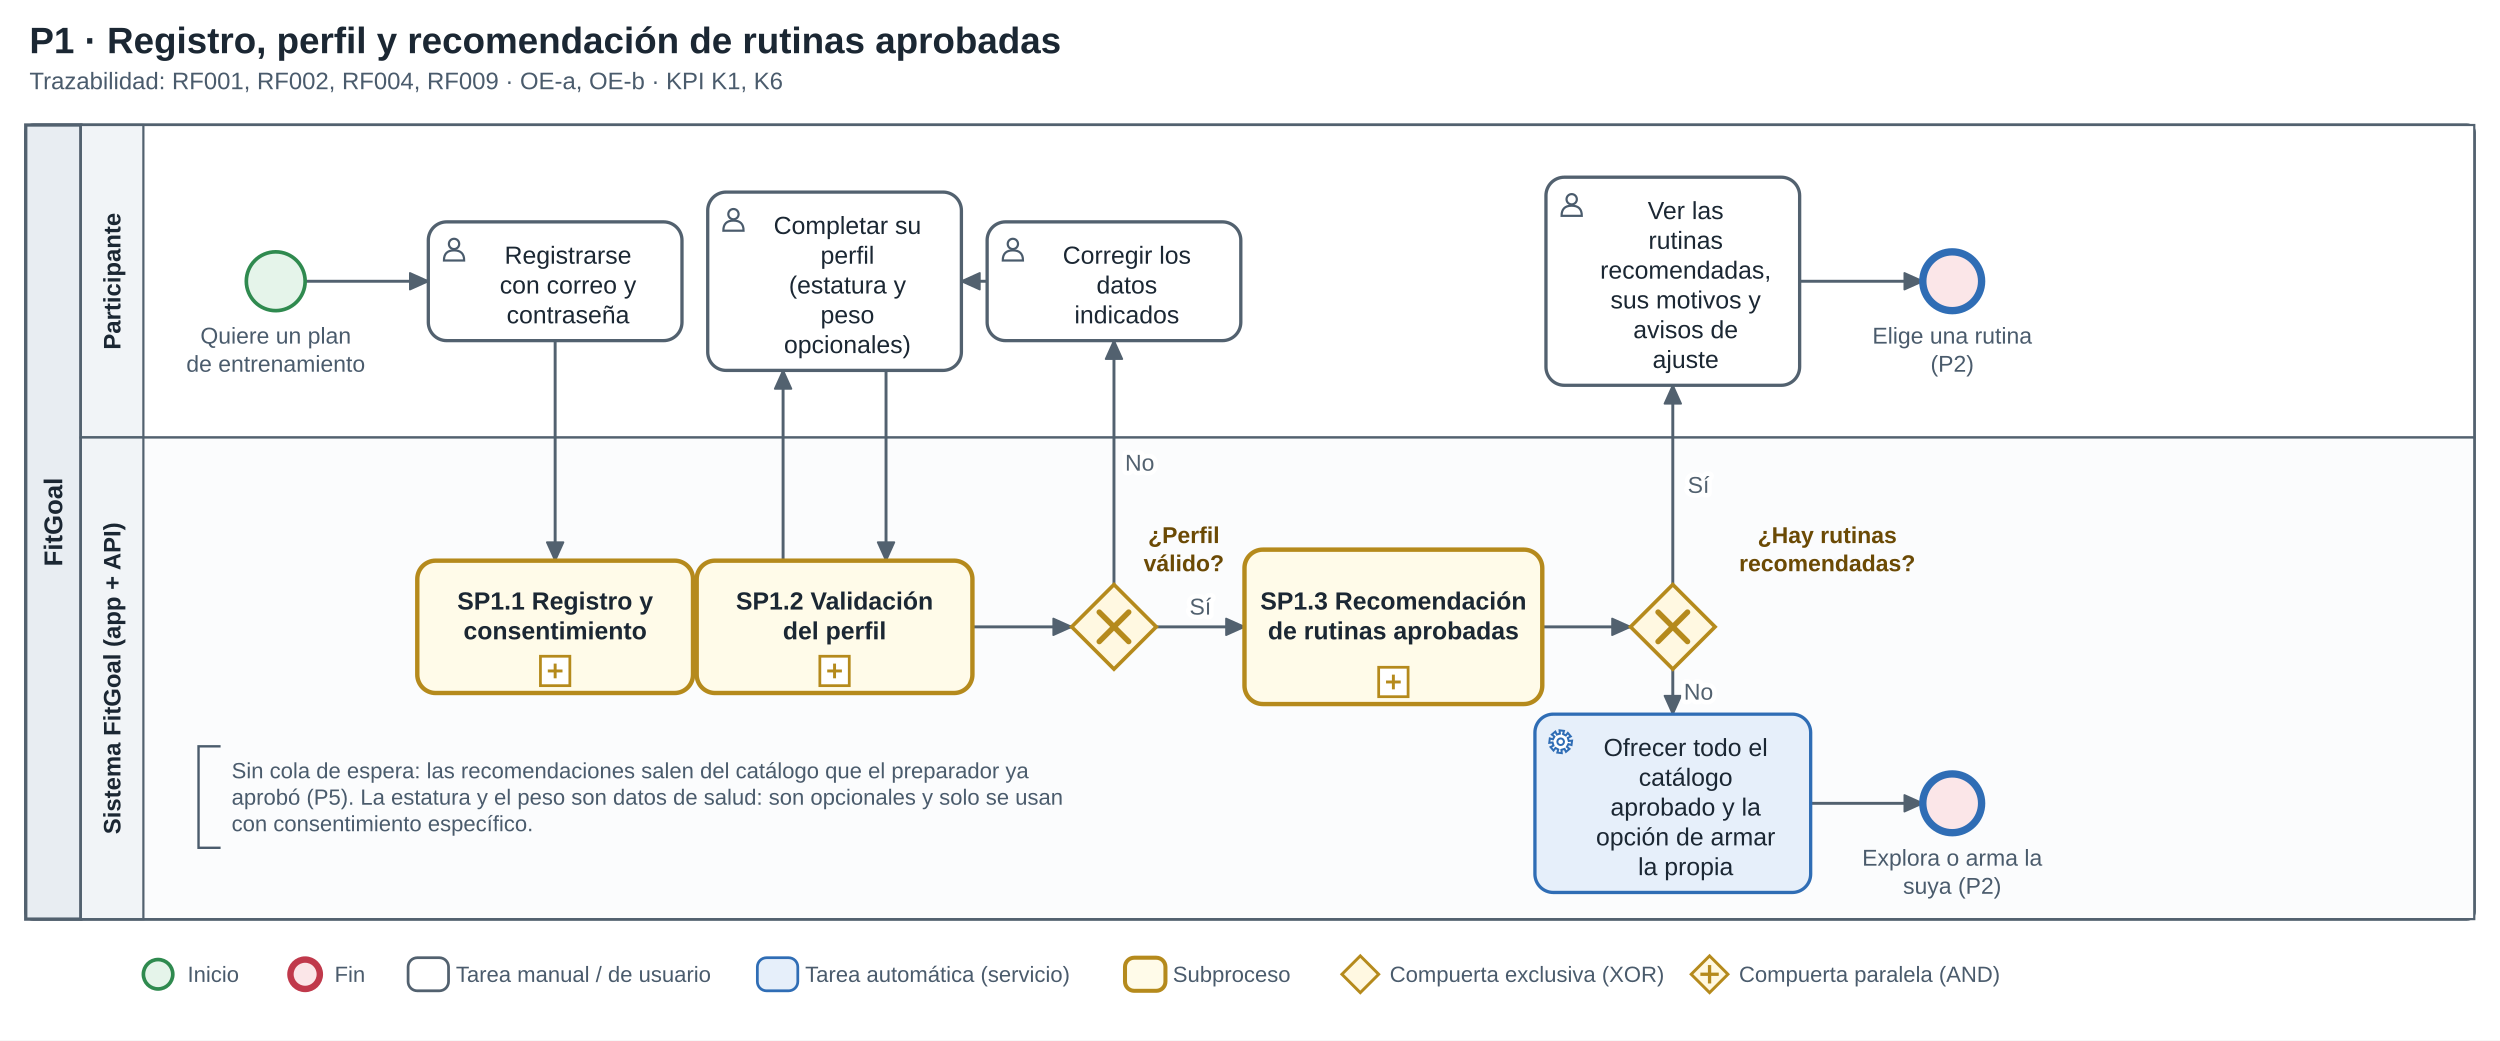
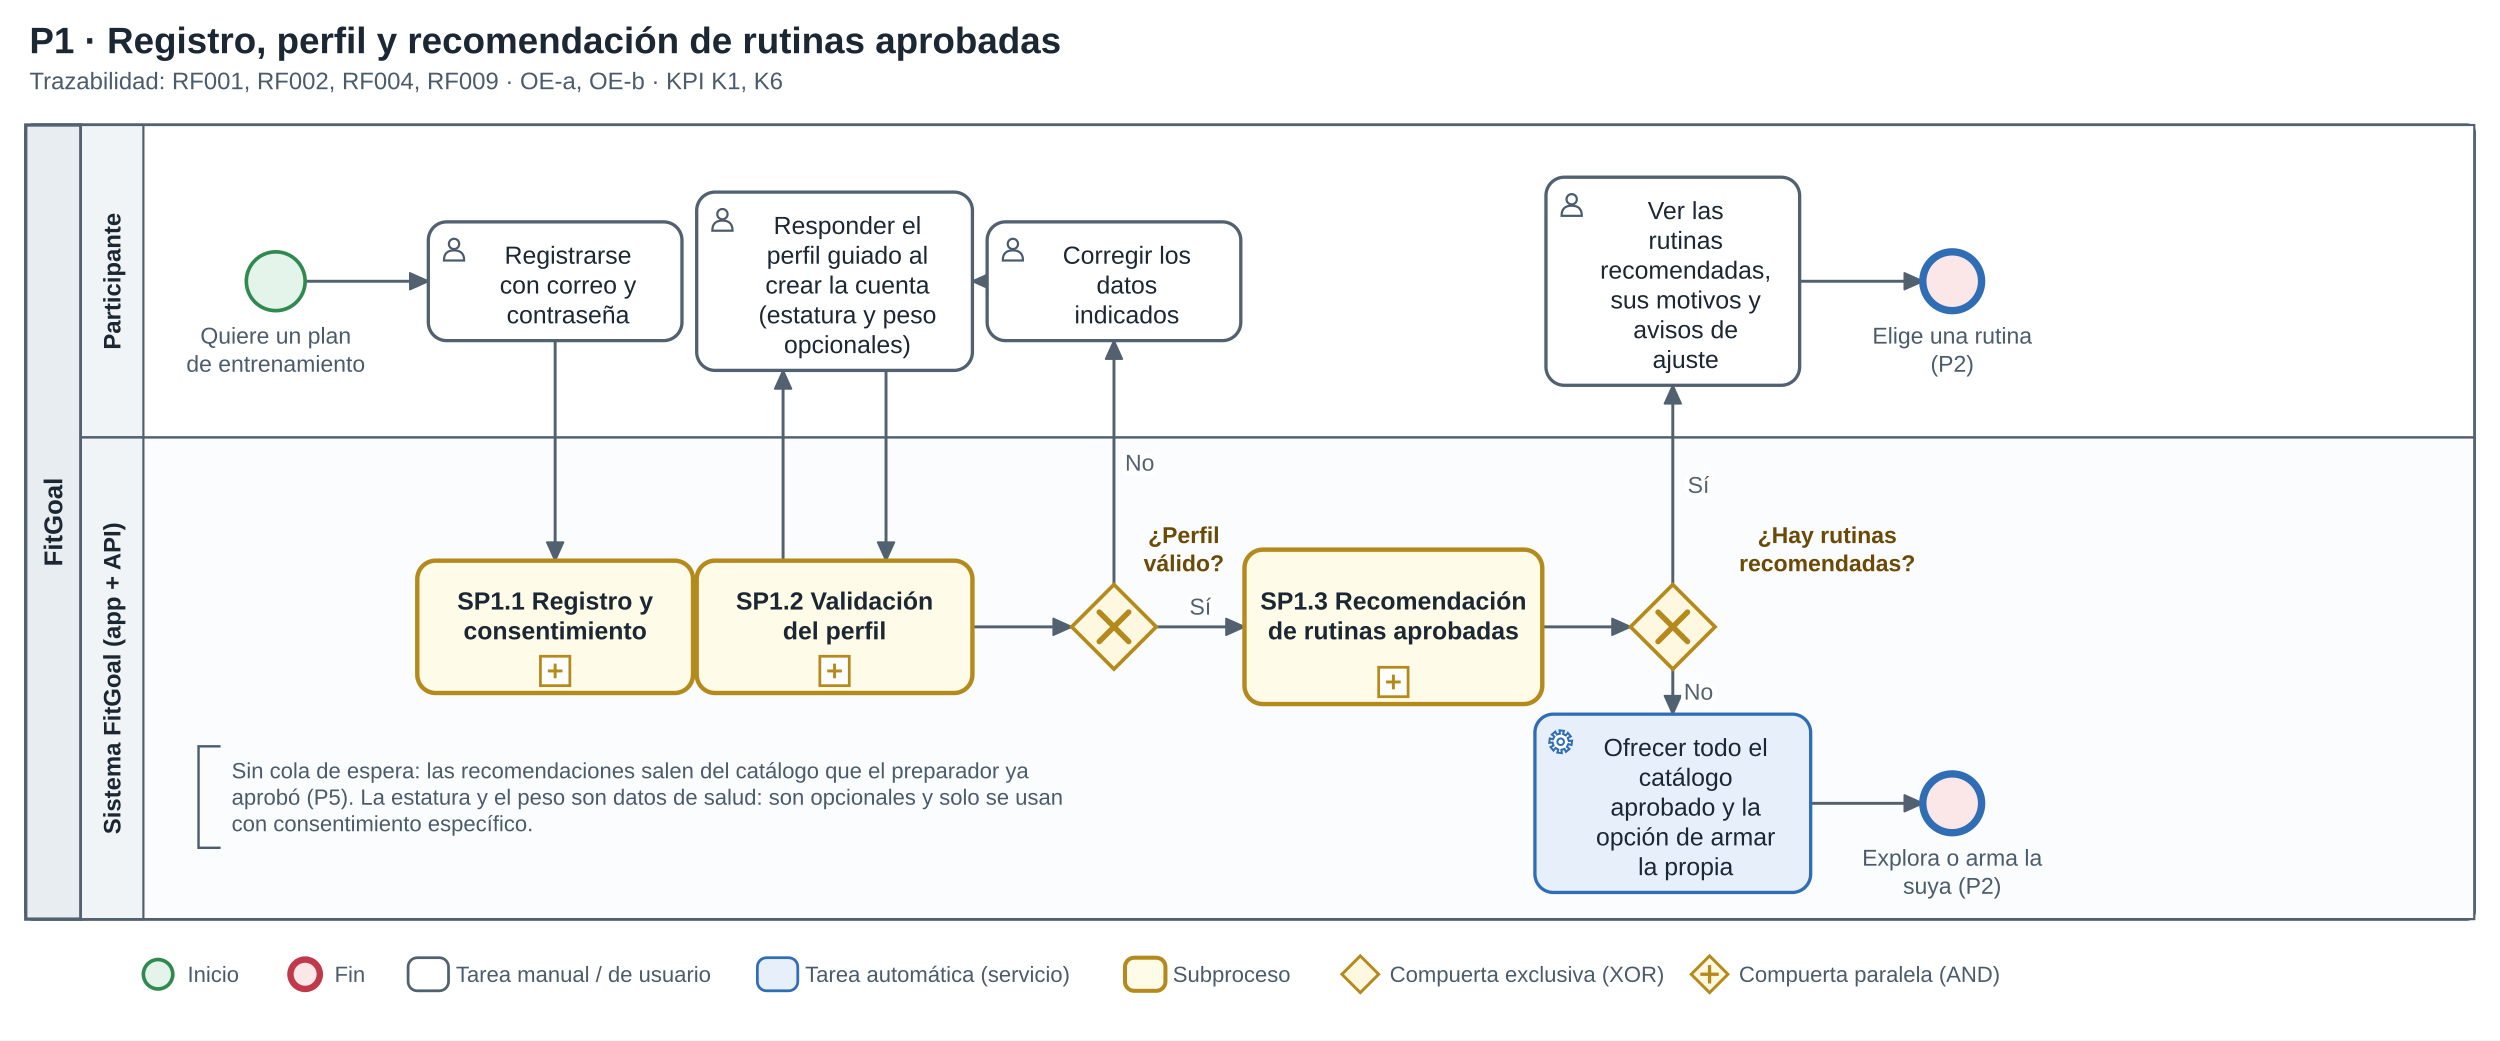
<svg xmlns="http://www.w3.org/2000/svg" width="1360" height="566" viewBox="0 0 1360 566" font-family="'Segoe UI', Arial, Helvetica, sans-serif" role="img">
  <defs>
    <marker id="m-fill-52616f" viewBox="0 0 12 12" refX="11" refY="6" markerWidth="12" markerHeight="12" markerUnits="userSpaceOnUse" orient="auto">
      <path d="M1,1.5 L11,6 L1,10.5 Z" fill="#52616f" stroke="#52616f" stroke-linejoin="round" />
    </marker>
  </defs>
  <rect width="1360" height="566" fill="#ffffff" />
  <rect x="14" y="68" width="1332" height="432" rx="4" ry="4" fill="#fff" stroke="#52616f" stroke-width="1.8" />
  <rect x="14" y="68" width="30" height="432" rx="0" ry="0" fill="#e8edf2" stroke="#52616f" stroke-width="1.8" />
  <g transform="translate(29,284) rotate(-90)">
    <text x="0" y="0.0" text-anchor="middle" dominant-baseline="central" font-size="14" font-weight="700" fill="#1b2733">FitGoal</text>
  </g>
  <rect x="44" y="68" width="1302" height="170" rx="0" ry="0" fill="#ffffff" stroke="#52616f" stroke-width="1.2" />
  <rect x="44" y="68" width="34" height="170" rx="0" ry="0" fill="#f1f4f7" stroke="#52616f" stroke-width="1.2" />
  <g transform="translate(61,153) rotate(-90)">
    <text x="0" y="0.0" text-anchor="middle" dominant-baseline="central" font-size="13" font-weight="700" fill="#1b2733">Participante</text>
  </g>
  <rect x="44" y="238" width="1302" height="262" rx="0" ry="0" fill="#fbfcfd" stroke="#52616f" stroke-width="1.2" />
  <rect x="44" y="238" width="34" height="262" rx="0" ry="0" fill="#f1f4f7" stroke="#52616f" stroke-width="1.2" />
  <g transform="translate(61,369) rotate(-90)">
    <text x="0" y="0.0" text-anchor="middle" dominant-baseline="central" font-size="13" font-weight="700" fill="#1b2733">Sistema FitGoal (app + API)</text>
  </g>
  <path d="M166,153 L233,153" fill="none" stroke="#52616f" stroke-width="1.6" stroke-linejoin="round" marker-end="url(#m-fill-52616f)" />
  <path d="M302,185.3 L302,305" fill="none" stroke="#52616f" stroke-width="1.6" stroke-linejoin="round" marker-end="url(#m-fill-52616f)" />
  <path d="M377,341 L419.0,341.0 Q426,341 426.0,334.0 L426,201.5" fill="none" stroke="#52616f" stroke-width="1.6" stroke-linejoin="round" marker-end="url(#m-fill-52616f)" />
  <path d="M482,201.5 L482,305" fill="none" stroke="#52616f" stroke-width="1.6" stroke-linejoin="round" marker-end="url(#m-fill-52616f)" />
  <path d="M529,341 L583,341" fill="none" stroke="#52616f" stroke-width="1.6" stroke-linejoin="round" marker-end="url(#m-fill-52616f)" />
  <path d="M606,318 L606,185.3" fill="none" stroke="#52616f" stroke-width="1.6" stroke-linejoin="round" marker-end="url(#m-fill-52616f)" />
-   <path d="M537,153 L523,153" fill="none" stroke="#52616f" stroke-width="1.6" stroke-linejoin="round" marker-end="url(#m-fill-52616f)" />
+   <path d="M537,153 L529,153" fill="none" stroke="#52616f" stroke-width="1.6" stroke-linejoin="round" marker-end="url(#m-fill-52616f)" />
  <path d="M629,341 L677,341" fill="none" stroke="#52616f" stroke-width="1.6" stroke-linejoin="round" marker-end="url(#m-fill-52616f)" />
  <path d="M839,341 L887,341" fill="none" stroke="#52616f" stroke-width="1.6" stroke-linejoin="round" marker-end="url(#m-fill-52616f)" />
  <path d="M910,318 L910,209.6" fill="none" stroke="#52616f" stroke-width="1.6" stroke-linejoin="round" marker-end="url(#m-fill-52616f)" />
  <path d="M910,364 L910,388.5" fill="none" stroke="#52616f" stroke-width="1.6" stroke-linejoin="round" marker-end="url(#m-fill-52616f)" />
  <path d="M979,153 L1046,153" fill="none" stroke="#52616f" stroke-width="1.6" stroke-linejoin="round" marker-end="url(#m-fill-52616f)" />
  <path d="M985,437 L1046,437" fill="none" stroke="#52616f" stroke-width="1.6" stroke-linejoin="round" marker-end="url(#m-fill-52616f)" />
  <ellipse cx="150" cy="153" rx="16" ry="16" fill="#e5f4ea" stroke="#2f8a4f" stroke-width="2" />
  <text x="150" y="182.6" text-anchor="middle" dominant-baseline="central" font-size="12.5" font-weight="400" fill="#4a5b6c">Quiere un plan</text>
  <text x="150" y="197.9" text-anchor="middle" dominant-baseline="central" font-size="12.5" font-weight="400" fill="#4a5b6c">de entrenamiento</text>
  <rect x="233" y="120.7" width="138" height="64.6" rx="10" ry="10" fill="#ffffff" stroke="#52616f" stroke-width="1.8" />
  <text x="309" y="138.8" text-anchor="middle" dominant-baseline="central" font-size="13.5" font-weight="400" fill="#1b2733">Registrarse</text>
  <text x="309" y="155.0" text-anchor="middle" dominant-baseline="central" font-size="13.5" font-weight="400" fill="#1b2733">con correo y</text>
  <text x="309" y="171.2" text-anchor="middle" dominant-baseline="central" font-size="13.5" font-weight="400" fill="#1b2733">contraseña</text>
  <g fill="none" stroke="#4a5b6c" stroke-width="1.2">
    <circle cx="247" cy="132.7" r="2.8" />
    <path d="M241.5,141.7 Q241.5,136.2 247,136.2 Q252.5,136.2 252.5,141.7 Z" />
  </g>
  <rect x="227" y="305" width="150" height="72" rx="10" ry="10" fill="#fffbe9" stroke="#b58a1c" stroke-width="2.4" />
  <text x="302" y="326.9" text-anchor="middle" dominant-baseline="central" font-size="13.5" font-weight="600" fill="#1b2733">SP1.1 Registro y</text>
  <text x="302" y="343.1" text-anchor="middle" dominant-baseline="central" font-size="13.5" font-weight="600" fill="#1b2733">consentimiento</text>
  <rect x="294" y="357" width="16" height="16" fill="#fff" stroke="#b58a1c" stroke-width="1.5" />
  <path d="M298,365 h8 M302,361 v8" stroke="#b58a1c" stroke-width="1.6" />
-   <rect x="385" y="104.5" width="138" height="97" rx="10" ry="10" fill="#ffffff" stroke="#52616f" stroke-width="1.8" />
-   <text x="461" y="122.6" text-anchor="middle" dominant-baseline="central" font-size="13.5" font-weight="400" fill="#1b2733">Completar su</text>
-   <text x="461" y="138.8" text-anchor="middle" dominant-baseline="central" font-size="13.5" font-weight="400" fill="#1b2733">perfil</text>
-   <text x="461" y="155.0" text-anchor="middle" dominant-baseline="central" font-size="13.5" font-weight="400" fill="#1b2733">(estatura y</text>
-   <text x="461" y="171.2" text-anchor="middle" dominant-baseline="central" font-size="13.5" font-weight="400" fill="#1b2733">peso</text>
+   <rect x="379" y="104.5" width="150" height="97" rx="10" ry="10" fill="#ffffff" stroke="#52616f" stroke-width="1.8" />
+   <text x="461" y="122.6" text-anchor="middle" dominant-baseline="central" font-size="13.5" font-weight="400" fill="#1b2733">Responder el</text>
+   <text x="461" y="138.8" text-anchor="middle" dominant-baseline="central" font-size="13.5" font-weight="400" fill="#1b2733">perfil guiado al</text>
+   <text x="461" y="155.0" text-anchor="middle" dominant-baseline="central" font-size="13.5" font-weight="400" fill="#1b2733">crear la cuenta</text>
+   <text x="461" y="171.2" text-anchor="middle" dominant-baseline="central" font-size="13.5" font-weight="400" fill="#1b2733">(estatura y peso</text>
  <text x="461" y="187.4" text-anchor="middle" dominant-baseline="central" font-size="13.5" font-weight="400" fill="#1b2733">opcionales)</text>
  <g fill="none" stroke="#4a5b6c" stroke-width="1.2">
-     <circle cx="399" cy="116.5" r="2.8" />
-     <path d="M393.5,125.5 Q393.5,120 399,120 Q404.5,120 404.5,125.5 Z" />
+     <circle cx="393" cy="116.5" r="2.8" />
+     <path d="M387.5,125.5 Q387.5,120 393,120 Q398.5,120 398.5,125.5 Z" />
  </g>
  <rect x="379" y="305" width="150" height="72" rx="10" ry="10" fill="#fffbe9" stroke="#b58a1c" stroke-width="2.4" />
  <text x="454" y="326.9" text-anchor="middle" dominant-baseline="central" font-size="13.5" font-weight="600" fill="#1b2733">SP1.2 Validación</text>
  <text x="454" y="343.1" text-anchor="middle" dominant-baseline="central" font-size="13.5" font-weight="600" fill="#1b2733">del perfil</text>
  <rect x="446" y="357" width="16" height="16" fill="#fff" stroke="#b58a1c" stroke-width="1.5" />
  <path d="M450,365 h8 M454,361 v8" stroke="#b58a1c" stroke-width="1.6" />
  <path d="M606,318 L629,341 L606,364 L583,341 Z" fill="#fff8e1" stroke="#b58a1c" stroke-width="2" />
  <path d="M598,333 L614,349 M614,333 L598,349" stroke="#b58a1c" stroke-width="3" stroke-linecap="round" />
  <text x="644" y="291.1" text-anchor="middle" dominant-baseline="central" font-size="12.5" font-weight="600" fill="#6b4a05">¿Perfil</text>
  <text x="644" y="306.4" text-anchor="middle" dominant-baseline="central" font-size="12.5" font-weight="600" fill="#6b4a05">válido?</text>
  <rect x="537" y="120.7" width="138" height="64.6" rx="10" ry="10" fill="#ffffff" stroke="#52616f" stroke-width="1.8" />
  <text x="613" y="138.8" text-anchor="middle" dominant-baseline="central" font-size="13.5" font-weight="400" fill="#1b2733">Corregir los</text>
  <text x="613" y="155.0" text-anchor="middle" dominant-baseline="central" font-size="13.5" font-weight="400" fill="#1b2733">datos</text>
  <text x="613" y="171.2" text-anchor="middle" dominant-baseline="central" font-size="13.5" font-weight="400" fill="#1b2733">indicados</text>
  <g fill="none" stroke="#4a5b6c" stroke-width="1.2">
    <circle cx="551" cy="132.7" r="2.8" />
    <path d="M545.5,141.7 Q545.5,136.2 551,136.2 Q556.5,136.2 556.5,141.7 Z" />
  </g>
  <rect x="677" y="299" width="162" height="84" rx="10" ry="10" fill="#fffbe9" stroke="#b58a1c" stroke-width="2.4" />
  <text x="758" y="326.9" text-anchor="middle" dominant-baseline="central" font-size="13.5" font-weight="600" fill="#1b2733">SP1.3 Recomendación</text>
  <text x="758" y="343.1" text-anchor="middle" dominant-baseline="central" font-size="13.5" font-weight="600" fill="#1b2733">de rutinas aprobadas</text>
  <rect x="750" y="363" width="16" height="16" fill="#fff" stroke="#b58a1c" stroke-width="1.5" />
  <path d="M754,371 h8 M758,367 v8" stroke="#b58a1c" stroke-width="1.6" />
  <path d="M910,318 L933,341 L910,364 L887,341 Z" fill="#fff8e1" stroke="#b58a1c" stroke-width="2" />
  <path d="M902,333 L918,349 M918,333 L902,349" stroke="#b58a1c" stroke-width="3" stroke-linecap="round" />
  <text x="994" y="291.1" text-anchor="middle" dominant-baseline="central" font-size="12.5" font-weight="600" fill="#6b4a05">¿Hay rutinas</text>
  <text x="994" y="306.4" text-anchor="middle" dominant-baseline="central" font-size="12.5" font-weight="600" fill="#6b4a05">recomendadas?</text>
  <rect x="841" y="96.4" width="138" height="113.2" rx="10" ry="10" fill="#ffffff" stroke="#52616f" stroke-width="1.8" />
  <text x="917" y="114.5" text-anchor="middle" dominant-baseline="central" font-size="13.5" font-weight="400" fill="#1b2733">Ver las</text>
  <text x="917" y="130.7" text-anchor="middle" dominant-baseline="central" font-size="13.5" font-weight="400" fill="#1b2733">rutinas</text>
  <text x="917" y="146.9" text-anchor="middle" dominant-baseline="central" font-size="13.5" font-weight="400" fill="#1b2733">recomendadas,</text>
  <text x="917" y="163.1" text-anchor="middle" dominant-baseline="central" font-size="13.5" font-weight="400" fill="#1b2733">sus motivos y</text>
  <text x="917" y="179.3" text-anchor="middle" dominant-baseline="central" font-size="13.5" font-weight="400" fill="#1b2733">avisos de</text>
  <text x="917" y="195.5" text-anchor="middle" dominant-baseline="central" font-size="13.5" font-weight="400" fill="#1b2733">ajuste</text>
  <g fill="none" stroke="#4a5b6c" stroke-width="1.2">
    <circle cx="855" cy="108.4" r="2.8" />
    <path d="M849.5,117.4 Q849.5,111.9 855,111.9 Q860.5,111.9 860.5,117.4 Z" />
  </g>
  <rect x="835" y="388.5" width="150" height="97" rx="10" ry="10" fill="#e6effa" stroke="#2f6db5" stroke-width="1.8" />
  <text x="917" y="406.6" text-anchor="middle" dominant-baseline="central" font-size="13.5" font-weight="400" fill="#1b2733">Ofrecer todo el</text>
  <text x="917" y="422.8" text-anchor="middle" dominant-baseline="central" font-size="13.5" font-weight="400" fill="#1b2733">catálogo</text>
  <text x="917" y="439.0" text-anchor="middle" dominant-baseline="central" font-size="13.5" font-weight="400" fill="#1b2733">aprobado y la</text>
  <text x="917" y="455.2" text-anchor="middle" dominant-baseline="central" font-size="13.5" font-weight="400" fill="#1b2733">opción de armar</text>
  <text x="917" y="471.4" text-anchor="middle" dominant-baseline="central" font-size="13.5" font-weight="400" fill="#1b2733">la propia</text>
  <path d="M855.2,402.9 L854.9,405.3 L853.2,404.8 L852.4,406.3 L853.8,407.4 L851.9,409.0 L851.1,407.4 L849.4,407.9 L849.6,409.7 L847.2,409.4 L847.7,407.7 L846.2,406.9 L845.1,408.3 L843.5,406.4 L845.1,405.6 L844.6,403.9 L842.8,404.1 L843.1,401.7 L844.8,402.2 L845.6,400.7 L844.2,399.6 L846.1,398.0 L846.9,399.6 L848.6,399.1 L848.4,397.3 L850.8,397.6 L850.3,399.3 L851.8,400.1 L852.9,398.7 L854.5,400.6 L852.9,401.4 L853.4,403.1 Z" fill="#fff" stroke="#2f6db5" stroke-width="1.1" />
  <circle cx="849" cy="403.5" r="1.8" fill="none" stroke="#2f6db5" stroke-width="1.1" />
  <ellipse cx="1062" cy="153" rx="16" ry="16" fill="#fbe6e8" stroke="#2f6db5" stroke-width="4" />
  <text x="1062" y="182.6" text-anchor="middle" dominant-baseline="central" font-size="12.5" font-weight="400" fill="#4a5b6c">Elige una rutina</text>
  <text x="1062" y="197.9" text-anchor="middle" dominant-baseline="central" font-size="12.5" font-weight="400" fill="#4a5b6c">(P2)</text>
  <ellipse cx="1062" cy="437" rx="16" ry="16" fill="#fbe6e8" stroke="#2f6db5" stroke-width="4" />
  <text x="1062" y="466.6" text-anchor="middle" dominant-baseline="central" font-size="12.5" font-weight="400" fill="#4a5b6c">Explora o arma la</text>
  <text x="1062" y="481.9" text-anchor="middle" dominant-baseline="central" font-size="12.5" font-weight="400" fill="#4a5b6c">suya (P2)</text>
  <path d="M120,406 H108 V461.2 H120" fill="none" stroke="#4a5b6c" stroke-width="1.3" />
  <text x="126" y="419.2" text-anchor="start" dominant-baseline="central" font-size="12" font-weight="400" fill="#4a5b6c">Sin cola de espera: las recomendaciones salen del catálogo que el preparador ya</text>
  <text x="126" y="433.6" text-anchor="start" dominant-baseline="central" font-size="12" font-weight="400" fill="#4a5b6c">aprobó (P5). La estatura y el peso son datos de salud: son opcionales y solo se usan</text>
  <text x="126" y="448.0" text-anchor="start" dominant-baseline="central" font-size="12" font-weight="400" fill="#4a5b6c">con consentimiento específico.</text>
  <ellipse cx="86" cy="530" rx="8" ry="8" fill="#e5f4ea" stroke="#2f8a4f" stroke-width="2" />
  <text x="102" y="530.0" text-anchor="start" dominant-baseline="central" font-size="12" font-weight="400" fill="#4a5b6c">Inicio</text>
  <ellipse cx="166" cy="530" rx="8" ry="8" fill="#fbe6e8" stroke="#c0394b" stroke-width="3.5" />
  <text x="182" y="530.0" text-anchor="start" dominant-baseline="central" font-size="12" font-weight="400" fill="#4a5b6c">Fin</text>
  <rect x="222" y="521" width="22" height="18" rx="5" ry="5" fill="#fff" stroke="#52616f" stroke-width="1.5" />
  <text x="248" y="530.0" text-anchor="start" dominant-baseline="central" font-size="12" font-weight="400" fill="#4a5b6c">Tarea manual / de usuario</text>
  <rect x="412" y="521" width="22" height="18" rx="5" ry="5" fill="#e6effa" stroke="#2f6db5" stroke-width="1.5" />
  <text x="438" y="530.0" text-anchor="start" dominant-baseline="central" font-size="12" font-weight="400" fill="#4a5b6c">Tarea automática (servicio)</text>
  <rect x="612" y="521" width="22" height="18" rx="5" ry="5" fill="#fffbe9" stroke="#b58a1c" stroke-width="2.2" />
  <text x="638" y="530.0" text-anchor="start" dominant-baseline="central" font-size="12" font-weight="400" fill="#4a5b6c">Subproceso</text>
  <path d="M740,520 L750,530 L740,540 L730,530 Z" fill="#fff8e1" stroke="#b58a1c" stroke-width="1.6" />
  <text x="756" y="530.0" text-anchor="start" dominant-baseline="central" font-size="12" font-weight="400" fill="#4a5b6c">Compuerta exclusiva (XOR)</text>
  <path d="M930,520 L940,530 L930,540 L920,530 Z" fill="#fff8e1" stroke="#b58a1c" stroke-width="1.6" />
  <path d="M925,530 h10 M930,525 v10" stroke="#b58a1c" stroke-width="1.8" />
  <text x="946" y="530.0" text-anchor="start" dominant-baseline="central" font-size="12" font-weight="400" fill="#4a5b6c">Compuerta paralela (AND)</text>
  <text x="16" y="22.0" text-anchor="start" dominant-baseline="central" font-size="20" font-weight="700" fill="#1b2733">P1 · Registro, perfil y recomendación de rutinas aprobadas</text>
  <text x="16" y="44.0" text-anchor="start" dominant-baseline="central" font-size="13" font-weight="400" fill="#4a5b6c">Trazabilidad: RF001, RF002, RF004, RF009 · OE-a, OE-b · KPI K1, K6</text>
  <text x="620" y="251.7" text-anchor="middle" dominant-baseline="central" font-size="12.5" font-weight="400" fill="#52616f" style="paint-order:stroke;stroke:#fff;stroke-width:5px;stroke-linejoin:round">No</text>
  <text x="653" y="330.0" text-anchor="middle" dominant-baseline="central" font-size="12.5" font-weight="400" fill="#52616f" style="paint-order:stroke;stroke:#fff;stroke-width:5px;stroke-linejoin:round">Sí</text>
  <text x="924" y="263.8" text-anchor="middle" dominant-baseline="central" font-size="12.5" font-weight="400" fill="#52616f" style="paint-order:stroke;stroke:#fff;stroke-width:5px;stroke-linejoin:round">Sí</text>
  <text x="924" y="376.3" text-anchor="middle" dominant-baseline="central" font-size="12.5" font-weight="400" fill="#52616f" style="paint-order:stroke;stroke:#fff;stroke-width:5px;stroke-linejoin:round">No</text>
</svg>
